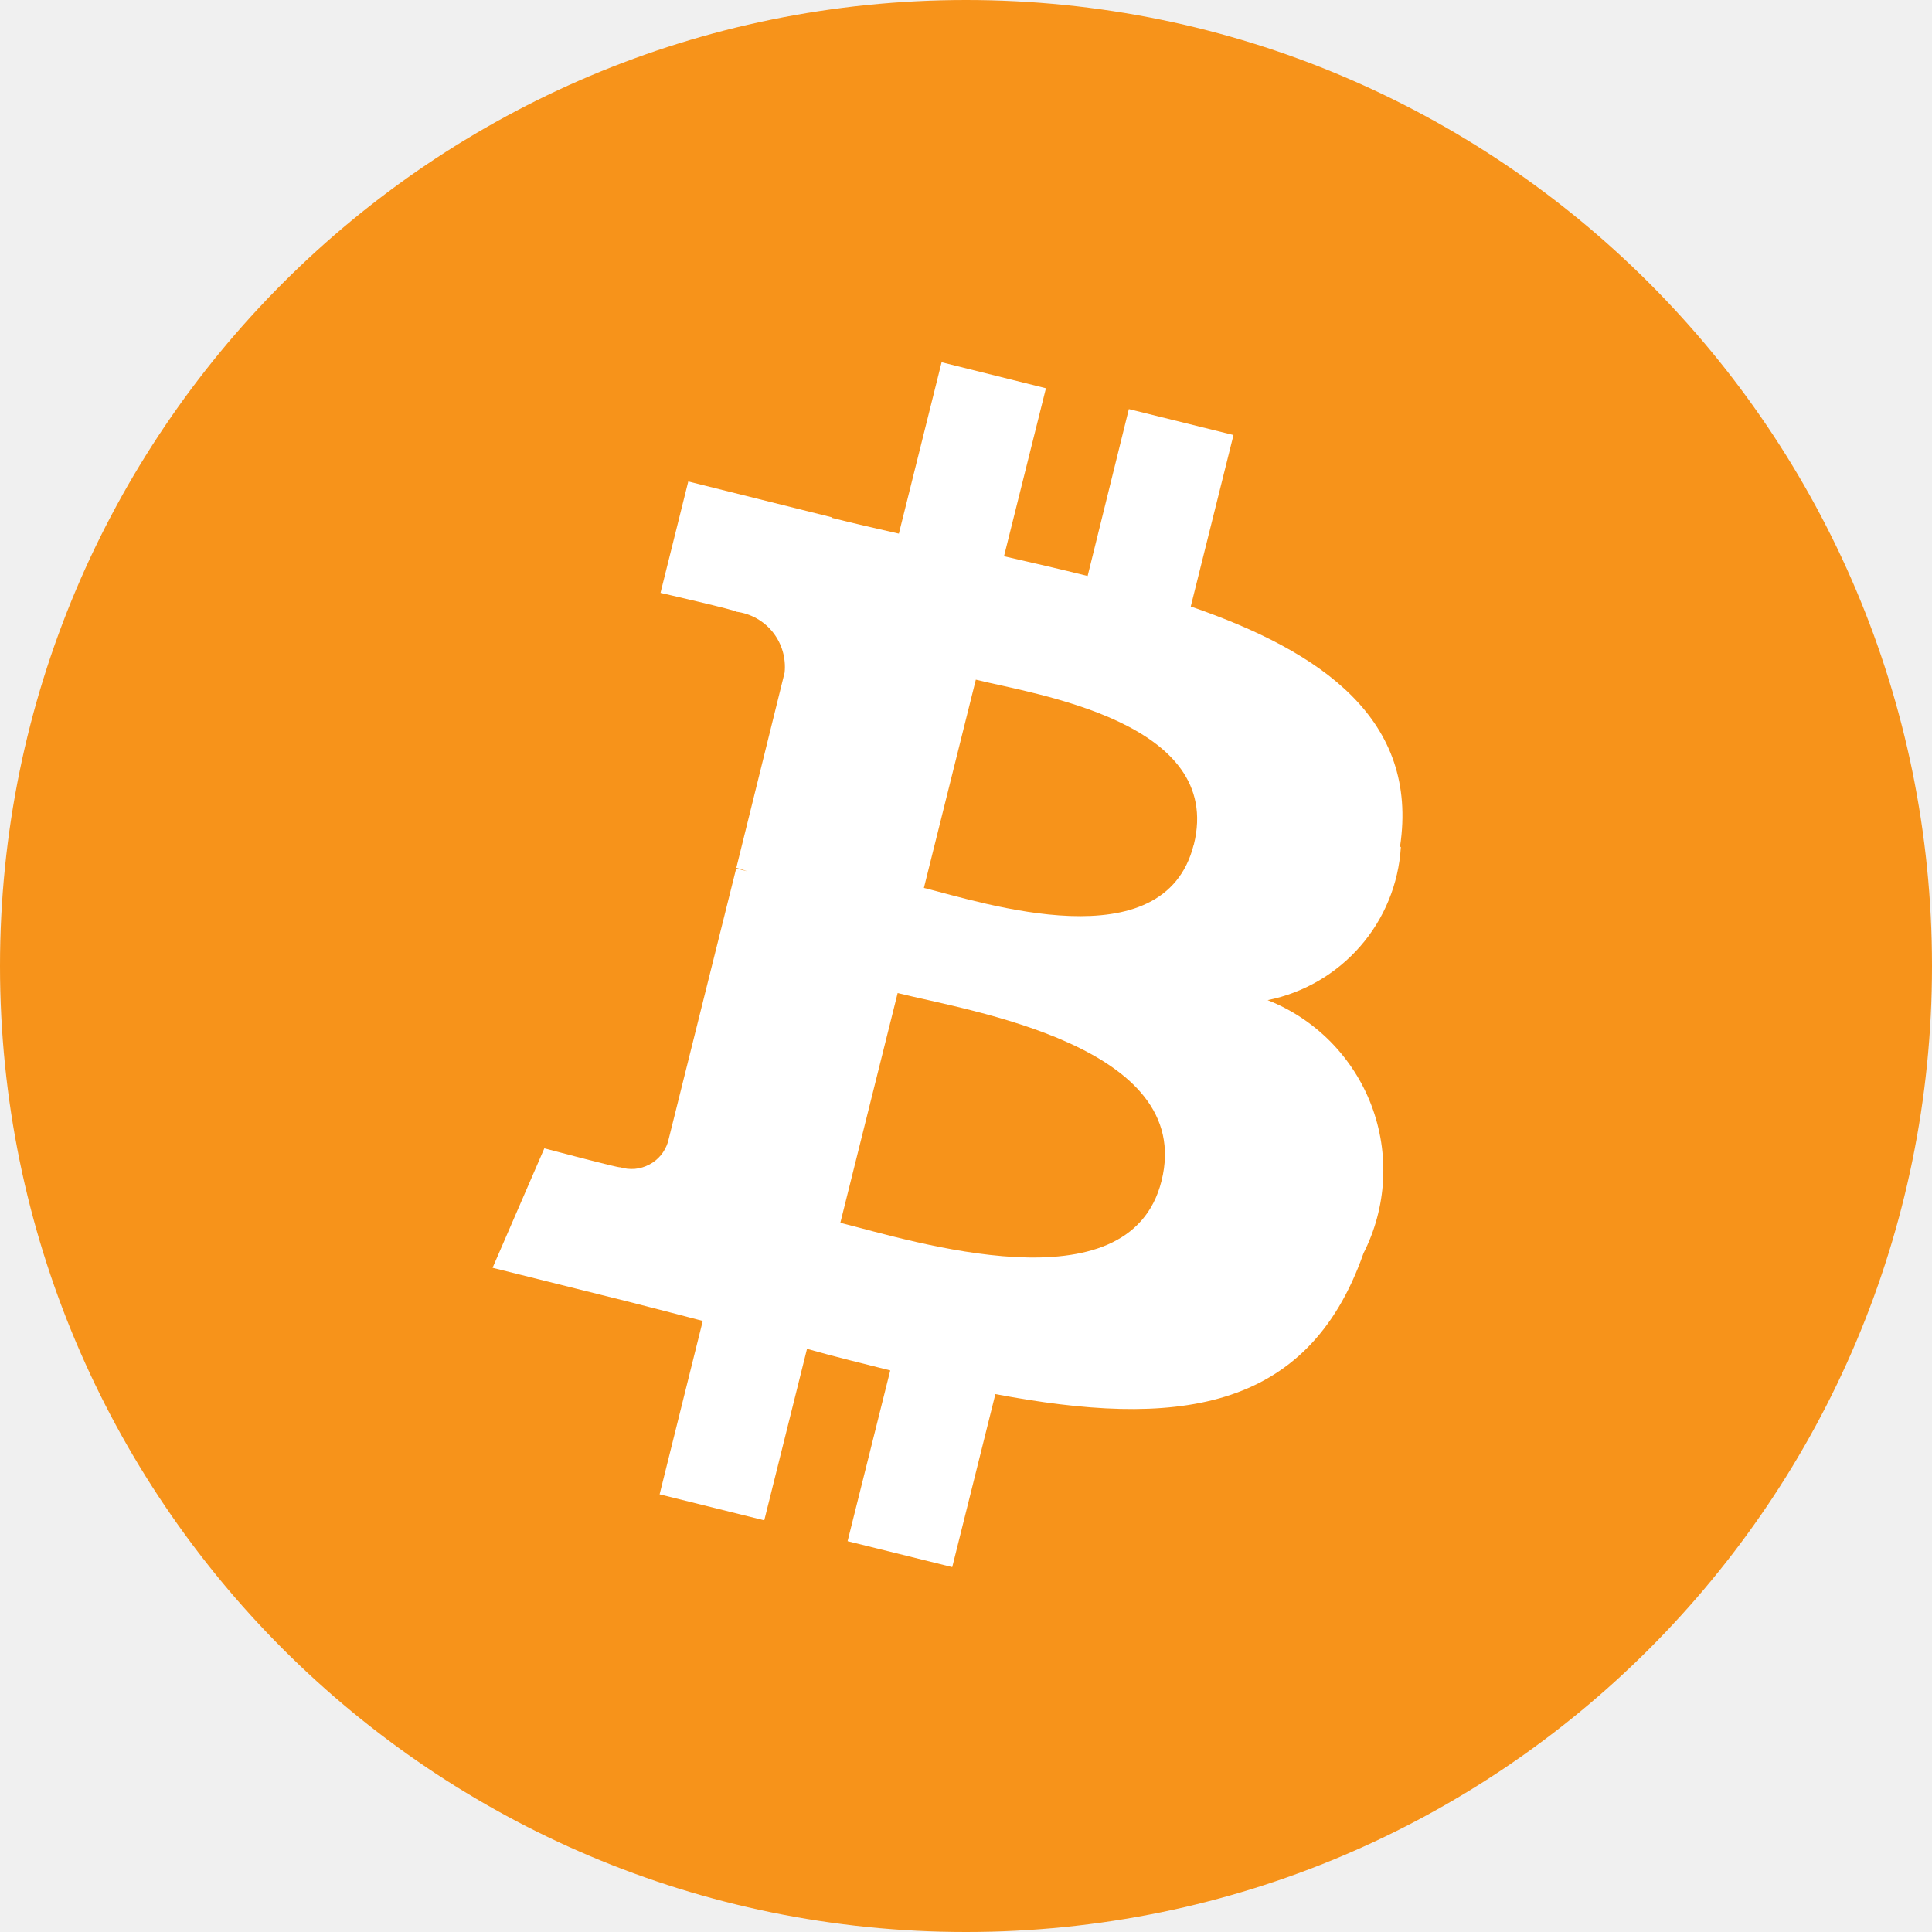
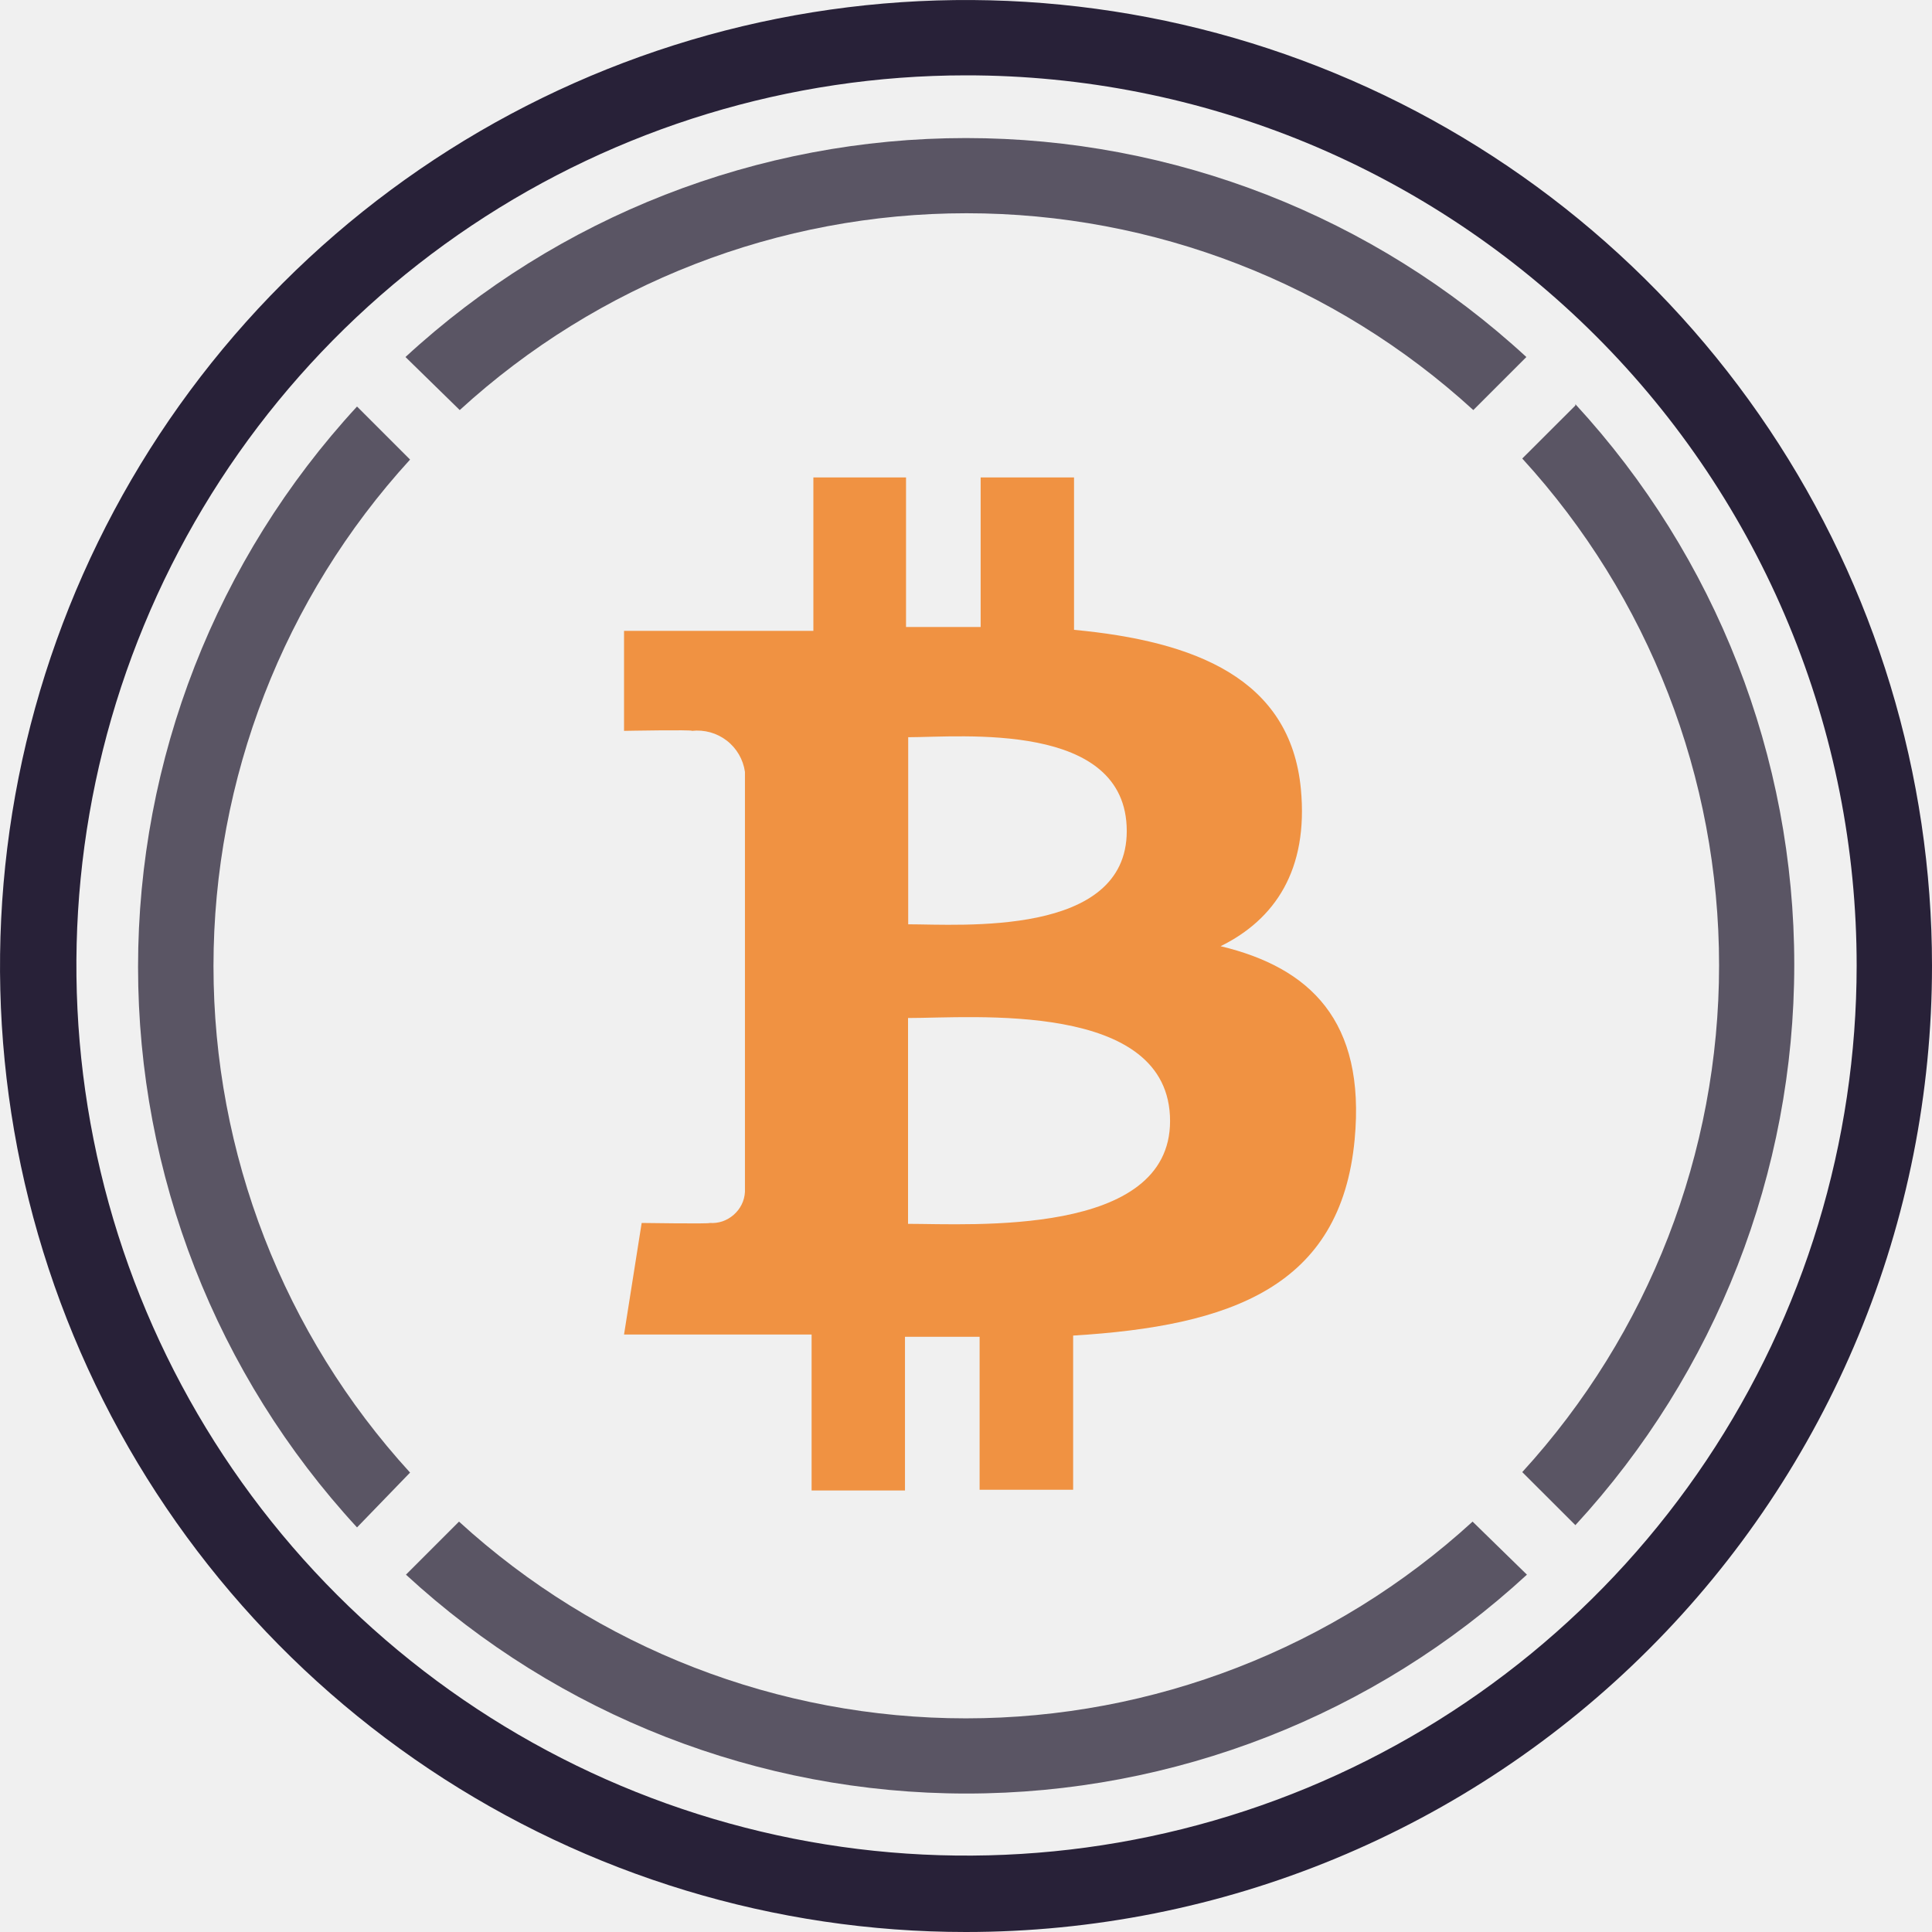
<svg xmlns="http://www.w3.org/2000/svg" width="24" height="24" viewBox="0 0 24 24" fill="none">
-   <path d="M12 24C18.627 24 24 18.627 24 12C24 5.373 18.627 0 12 0C5.373 0 0 5.373 0 12C0 18.627 5.373 24 12 24Z" fill="#F7931A" />
-   <path d="M17.392 10.515C17.628 8.943 16.43 8.098 14.792 7.534L15.323 5.404L14.023 5.082L13.511 7.155C13.171 7.07 12.821 6.99 12.472 6.91L12.993 4.823L11.697 4.5L11.166 6.629C10.884 6.565 10.607 6.502 10.338 6.434V6.427L8.55 5.981L8.205 7.365C8.205 7.365 9.167 7.585 9.147 7.599C9.326 7.622 9.489 7.713 9.601 7.854C9.713 7.995 9.765 8.175 9.747 8.354L9.147 10.78C9.193 10.792 9.238 10.806 9.282 10.823L9.145 10.789L8.297 14.189C8.278 14.248 8.248 14.304 8.209 14.351C8.169 14.399 8.12 14.439 8.065 14.467C8.01 14.496 7.95 14.514 7.888 14.52C7.826 14.525 7.763 14.519 7.704 14.5C7.717 14.519 6.762 14.265 6.762 14.265L6.119 15.749L7.807 16.17C8.121 16.249 8.428 16.331 8.73 16.409L8.194 18.563L9.494 18.886L10.025 16.756C10.379 16.856 10.725 16.94 11.059 17.024L10.529 19.145L11.829 19.467L12.365 17.318C14.576 17.736 16.238 17.568 16.938 15.568C17.081 15.286 17.164 14.977 17.181 14.661C17.198 14.345 17.149 14.029 17.037 13.733C16.925 13.437 16.752 13.168 16.53 12.942C16.308 12.717 16.041 12.54 15.747 12.424C16.194 12.334 16.598 12.099 16.898 11.755C17.197 11.412 17.374 10.979 17.402 10.524L17.392 10.515ZM14.429 14.669C14.029 16.279 11.318 15.409 10.439 15.19L11.151 12.336C12.031 12.556 14.849 12.99 14.429 14.669ZM14.829 10.492C14.464 11.957 12.208 11.212 11.477 11.03L12.122 8.443C12.853 8.625 15.211 8.965 14.83 10.493L14.829 10.492Z" fill="white" />
+   <path d="M19.57 5.037L18.91 5.696C20.483 7.415 21.355 9.661 21.355 11.991C21.355 14.321 20.483 16.567 18.91 18.287L19.57 18.946C21.318 17.049 22.289 14.563 22.289 11.983C22.289 9.404 21.318 6.918 19.57 5.021V5.037Z" fill="#5A5564" />
+   <path d="M5.711 5.094C7.431 3.521 9.676 2.649 12.007 2.649C14.337 2.649 16.582 3.521 18.302 5.094L18.961 4.435C17.064 2.686 14.579 1.715 11.999 1.715C9.419 1.715 6.934 2.686 5.037 4.435L5.711 5.094Z" fill="#5A5564" />
+   <path d="M5.094 18.293C3.523 16.574 2.652 14.33 2.652 12.001C2.652 9.673 3.523 7.428 5.094 5.709L4.435 5.05C2.686 6.947 1.715 9.432 1.715 12.012C1.715 14.592 2.686 17.077 4.435 18.974L5.094 18.293Z" fill="#5A5564" />
+   <path d="M18.293 18.902C16.574 20.474 14.328 21.346 11.998 21.346C9.668 21.346 7.422 20.474 5.702 18.902L5.043 19.561C6.94 21.309 9.426 22.28 12.005 22.28C14.585 22.28 17.071 21.309 18.968 19.561L18.293 18.902Z" fill="#5A5564" />
+   <path d="M16.16 9.801C16.029 8.426 14.842 7.965 13.342 7.824V5.931H12.182V7.789C11.877 7.789 11.565 7.789 11.255 7.789V5.931H10.104V7.837H7.752V9.079C7.752 9.079 8.608 9.063 8.595 9.079C8.75 9.062 8.905 9.105 9.028 9.2C9.151 9.295 9.232 9.434 9.254 9.588V14.807C9.251 14.861 9.237 14.915 9.213 14.963C9.189 15.012 9.155 15.055 9.114 15.091C9.073 15.127 9.026 15.154 8.975 15.172C8.923 15.189 8.869 15.196 8.815 15.192C8.83 15.205 7.971 15.192 7.971 15.192L7.752 16.578H10.082V18.515H11.242V16.606H12.169V18.506H13.331V16.591C15.29 16.472 16.657 15.989 16.828 14.155C16.966 12.679 16.272 12.02 15.163 11.754C15.837 11.422 16.255 10.807 16.16 9.801ZM14.535 13.926C14.535 15.367 12.066 15.203 11.28 15.203V12.646C12.066 12.648 14.535 12.422 14.535 13.926ZM13.997 10.324C13.997 11.642 11.936 11.482 11.282 11.482V9.158C11.936 9.158 13.997 8.951 13.997 10.324Z" fill="#F09242" />
+   <path d="M11.998 24C9.625 24 7.305 23.296 5.332 21.977C3.359 20.658 1.821 18.784 0.913 16.591C0.005 14.399 -0.232 11.986 0.231 9.658C0.694 7.331 1.837 5.193 3.515 3.515C5.193 1.837 7.331 0.694 9.658 0.231C11.986 -0.232 14.399 0.005 16.591 0.913C18.784 1.821 20.658 3.359 21.977 5.332C23.296 7.305 24 9.625 24 11.998C24 13.574 23.69 15.135 23.087 16.591C22.484 18.047 21.6 19.371 20.485 20.485C19.371 21.6 18.047 22.484 16.591 23.087C15.135 23.69 13.574 24 11.998 24ZM11.998 0.936C9.811 0.937 7.675 1.587 5.857 2.803C4.04 4.019 2.624 5.746 1.789 7.767C0.953 9.787 0.735 12.01 1.162 14.154C1.589 16.299 2.643 18.268 4.189 19.814C5.736 21.36 7.705 22.412 9.85 22.839C11.994 23.265 14.217 23.046 16.237 22.21C18.257 21.373 19.984 19.957 21.199 18.139C22.414 16.321 23.063 14.184 23.064 11.998C23.065 10.545 22.779 9.105 22.223 7.763C21.667 6.42 20.852 5.2 19.824 4.173C18.796 3.146 17.576 2.331 16.233 1.775C14.89 1.22 13.451 0.935 11.998 0.936Z" fill="#282138" />
</svg>
